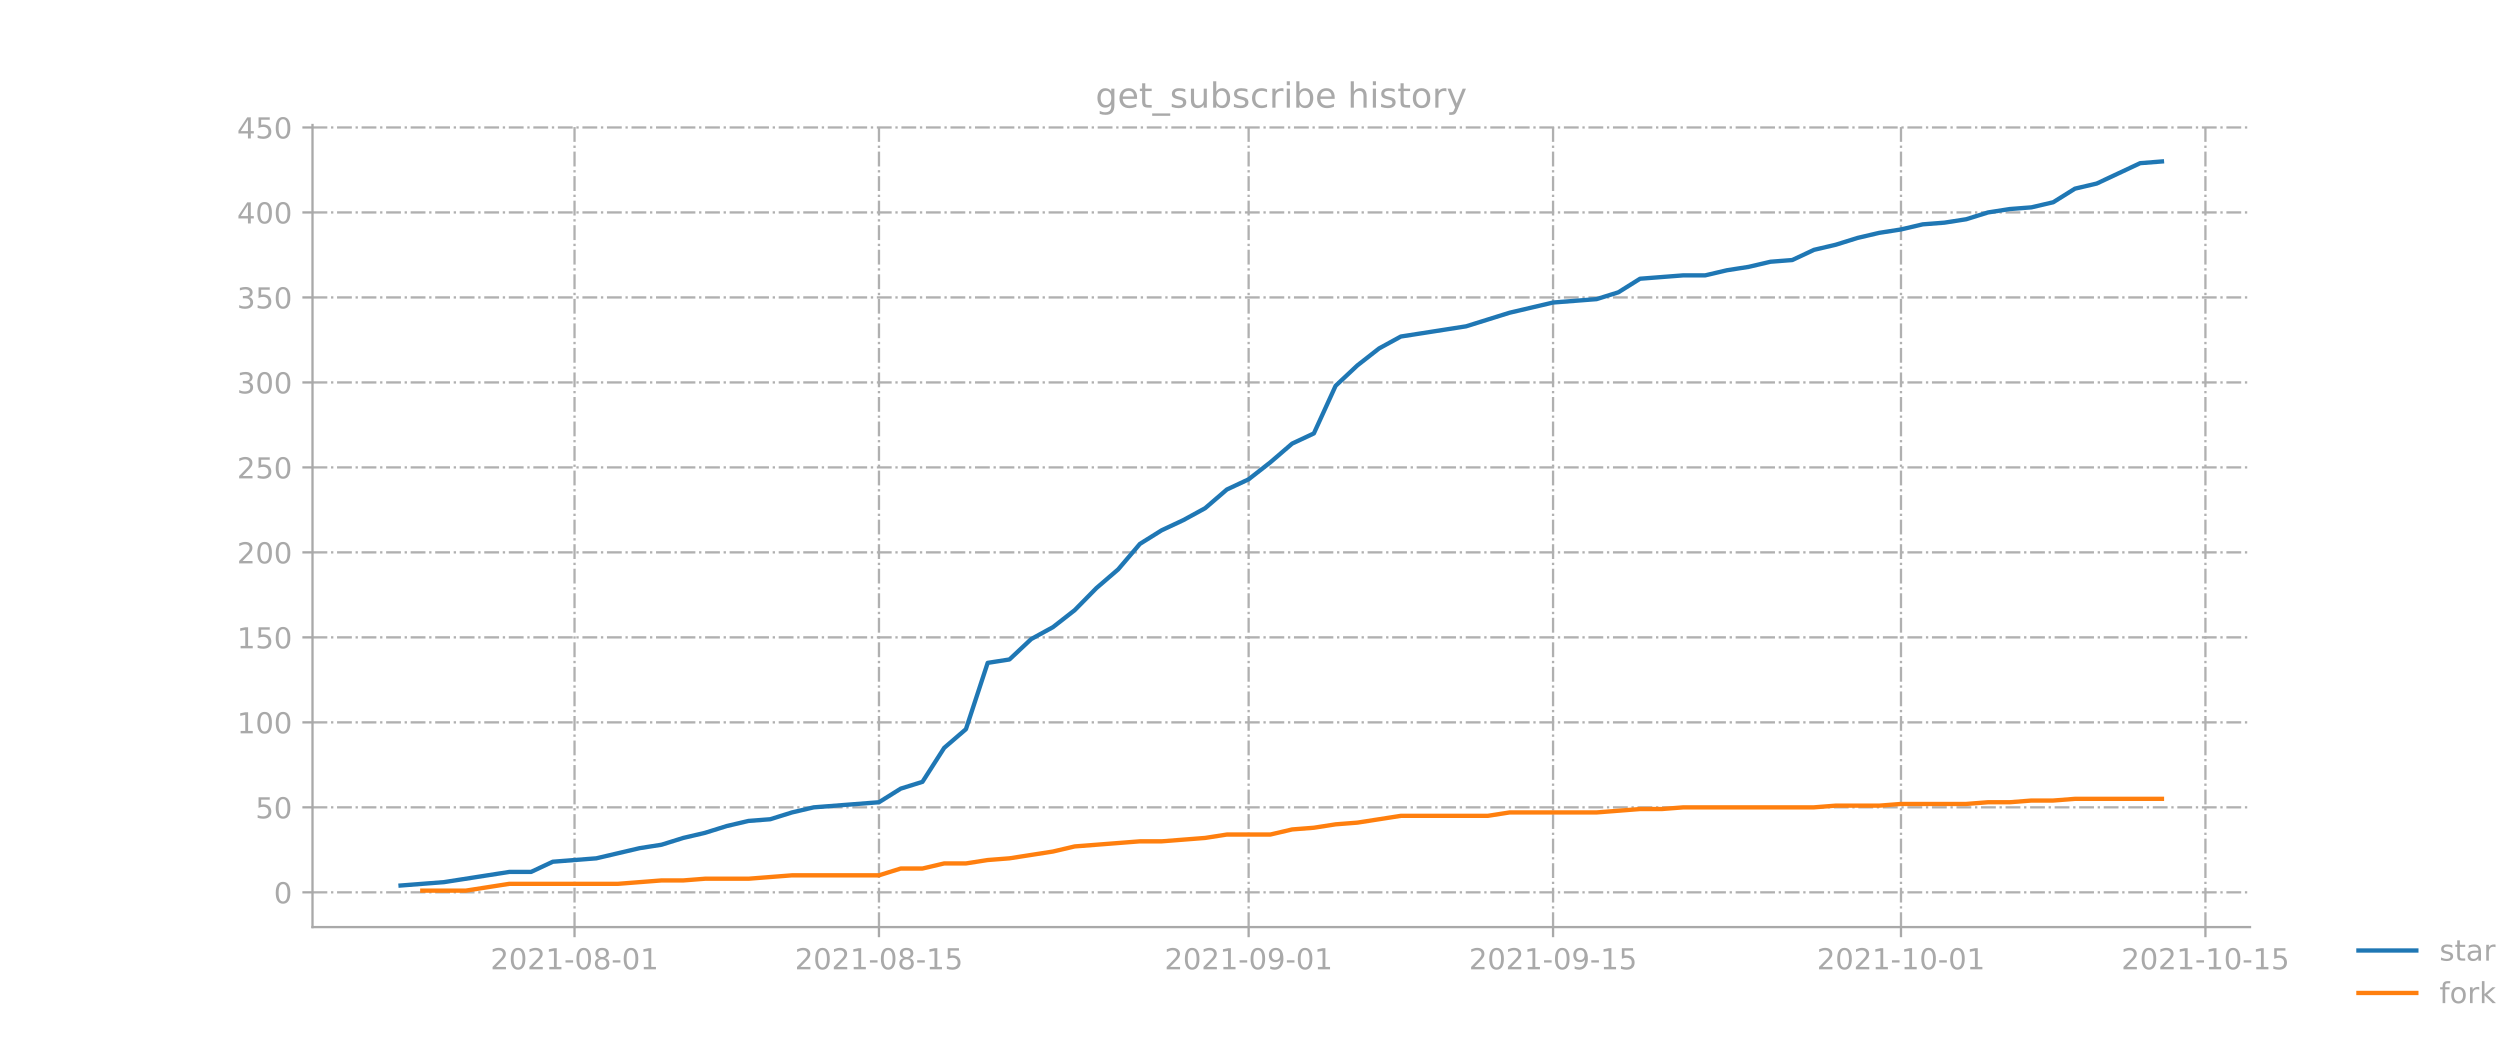
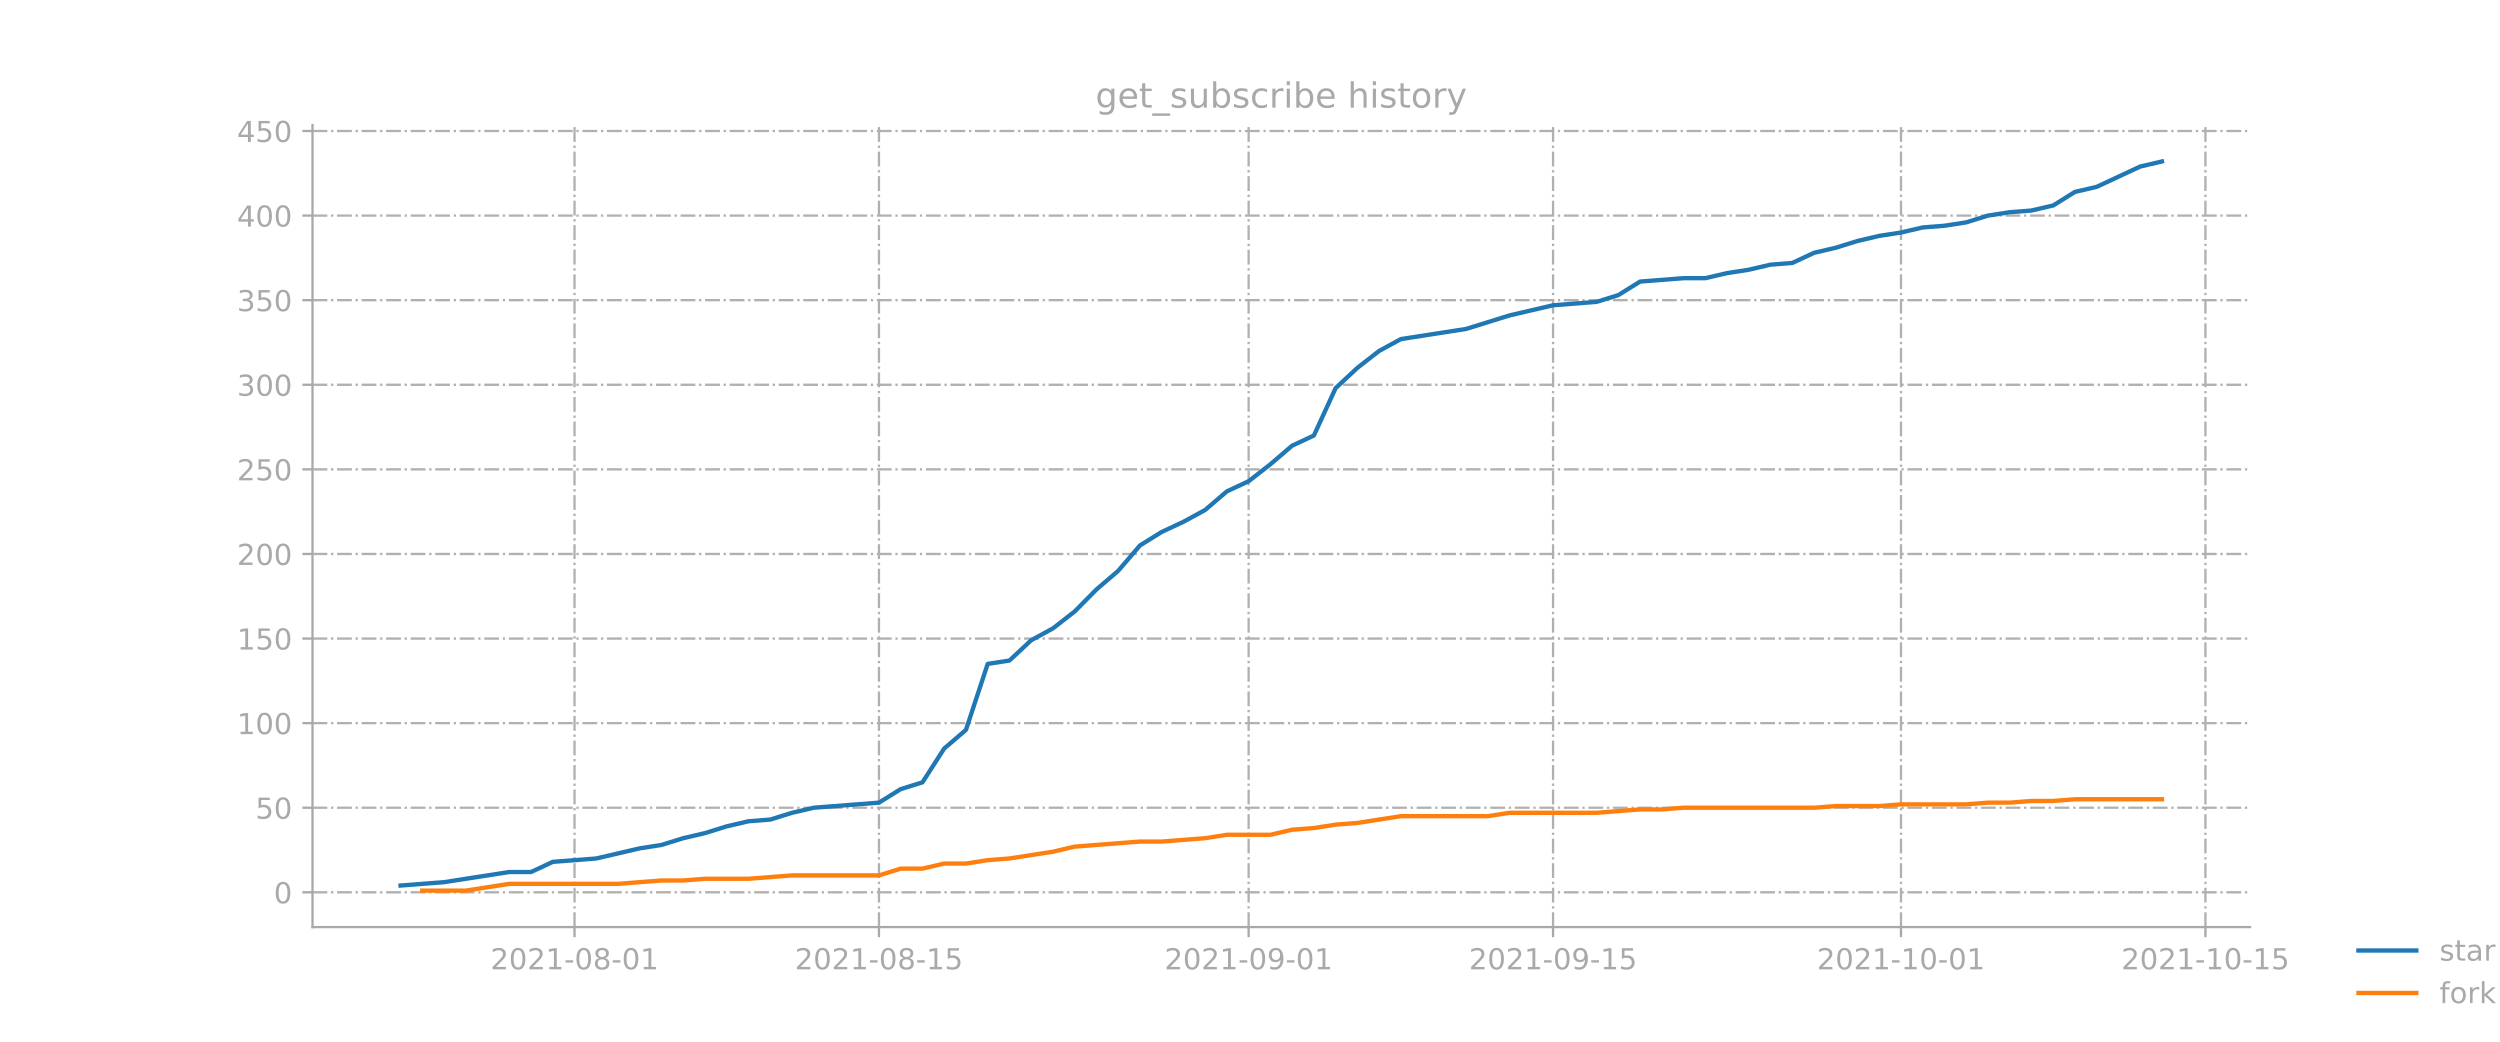
<svg xmlns="http://www.w3.org/2000/svg" xmlns:xlink="http://www.w3.org/1999/xlink" height="360pt" version="1.1" viewBox="0 0 864 360" width="864pt">
  <defs>
    <style type="text/css">*{stroke-linecap:butt;stroke-linejoin:round;}</style>
  </defs>
  <g id="figure_1">
    <g id="patch_1">
      <path d="M 0 360  L 864 360  L 864 0  L 0 0  z " style="fill:none;opacity:0;" />
    </g>
    <g id="axes_1">
      <g id="patch_2">
        <path d="M 108 320.4  L 777.6 320.4  L 777.6 43.2  L 108 43.2  z " style="fill:none;opacity:0;" />
      </g>
      <g id="matplotlib.axis_1">
        <g id="xtick_1">
          <g id="line2d_1">
-             <path clip-path="url(#p8befe9514b)" d="M 198.558 320.4  L 198.558 43.2  " style="fill:none;stroke:#b0b0b0;stroke-dasharray:5.12,1.28,0.8,1.28;stroke-dashoffset:0;stroke-width:0.8;" />
+             <path clip-path="url(#pe8fdae780a)" d="M 198.558 320.4  L 198.558 43.2  " style="fill:none;stroke:#b0b0b0;stroke-dasharray:5.12,1.28,0.8,1.28;stroke-dashoffset:0;stroke-width:0.8;" />
          </g>
          <g id="line2d_2">
            <defs>
-               <path d="M 0 0  L 0 3.5  " id="m5b2a459c9a" style="stroke:#a9a9a9;stroke-width:0.8;" />
+               <path d="M 0 0  L 0 3.5  " id="mb9de11a7ca" style="stroke:#a9a9a9;stroke-width:0.8;" />
            </defs>
            <g>
-               <use style="fill:#a9a9a9;stroke:#a9a9a9;stroke-width:0.8;" x="198.558" xlink:href="#m5b2a459c9a" y="320.4" />
+               <use style="fill:#a9a9a9;stroke:#a9a9a9;stroke-width:0.8;" x="198.558" xlink:href="#mb9de11a7ca" y="320.4" />
            </g>
          </g>
          <g id="text_1">
            <g style="fill:#a9a9a9;" transform="translate(169.4998 334.9984)scale(0.1 -0.1)">
              <defs>
                <path d="M 1228 531  L 3431 531  L 3431 0  L 469 0  L 469 531  Q 828 903 1448 1529  Q 2069 2156 2228 2338  Q 2531 2678 2651 2914  Q 2772 3150 2772 3378  Q 2772 3750 2511 3984  Q 2250 4219 1831 4219  Q 1534 4219 1204 4116  Q 875 4013 500 3803  L 500 4441  Q 881 4594 1212 4672  Q 1544 4750 1819 4750  Q 2544 4750 2975 4387  Q 3406 4025 3406 3419  Q 3406 3131 3298 2873  Q 3191 2616 2906 2266  Q 2828 2175 2409 1742  Q 1991 1309 1228 531  z " id="DejaVuSans-32" transform="scale(0.015625)" />
                <path d="M 2034 4250  Q 1547 4250 1301 3770  Q 1056 3291 1056 2328  Q 1056 1369 1301 889  Q 1547 409 2034 409  Q 2525 409 2770 889  Q 3016 1369 3016 2328  Q 3016 3291 2770 3770  Q 2525 4250 2034 4250  z M 2034 4750  Q 2819 4750 3233 4129  Q 3647 3509 3647 2328  Q 3647 1150 3233 529  Q 2819 -91 2034 -91  Q 1250 -91 836 529  Q 422 1150 422 2328  Q 422 3509 836 4129  Q 1250 4750 2034 4750  z " id="DejaVuSans-30" transform="scale(0.015625)" />
                <path d="M 794 531  L 1825 531  L 1825 4091  L 703 3866  L 703 4441  L 1819 4666  L 2450 4666  L 2450 531  L 3481 531  L 3481 0  L 794 0  L 794 531  z " id="DejaVuSans-31" transform="scale(0.015625)" />
                <path d="M 313 2009  L 1997 2009  L 1997 1497  L 313 1497  L 313 2009  z " id="DejaVuSans-2d" transform="scale(0.015625)" />
                <path d="M 2034 2216  Q 1584 2216 1326 1975  Q 1069 1734 1069 1313  Q 1069 891 1326 650  Q 1584 409 2034 409  Q 2484 409 2743 651  Q 3003 894 3003 1313  Q 3003 1734 2745 1975  Q 2488 2216 2034 2216  z M 1403 2484  Q 997 2584 770 2862  Q 544 3141 544 3541  Q 544 4100 942 4425  Q 1341 4750 2034 4750  Q 2731 4750 3128 4425  Q 3525 4100 3525 3541  Q 3525 3141 3298 2862  Q 3072 2584 2669 2484  Q 3125 2378 3379 2068  Q 3634 1759 3634 1313  Q 3634 634 3220 271  Q 2806 -91 2034 -91  Q 1263 -91 848 271  Q 434 634 434 1313  Q 434 1759 690 2068  Q 947 2378 1403 2484  z M 1172 3481  Q 1172 3119 1398 2916  Q 1625 2713 2034 2713  Q 2441 2713 2670 2916  Q 2900 3119 2900 3481  Q 2900 3844 2670 4047  Q 2441 4250 2034 4250  Q 1625 4250 1398 4047  Q 1172 3844 1172 3481  z " id="DejaVuSans-38" transform="scale(0.015625)" />
              </defs>
              <use xlink:href="#DejaVuSans-32" />
              <use x="63.623" xlink:href="#DejaVuSans-30" />
              <use x="127.246" xlink:href="#DejaVuSans-32" />
              <use x="190.869" xlink:href="#DejaVuSans-31" />
              <use x="254.492" xlink:href="#DejaVuSans-2d" />
              <use x="290.576" xlink:href="#DejaVuSans-30" />
              <use x="354.199" xlink:href="#DejaVuSans-38" />
              <use x="417.822" xlink:href="#DejaVuSans-2d" />
              <use x="453.906" xlink:href="#DejaVuSans-30" />
              <use x="517.529" xlink:href="#DejaVuSans-31" />
            </g>
          </g>
        </g>
        <g id="xtick_2">
          <g id="line2d_3">
-             <path clip-path="url(#p8befe9514b)" d="M 303.77 320.4  L 303.77 43.2  " style="fill:none;stroke:#b0b0b0;stroke-dasharray:5.12,1.28,0.8,1.28;stroke-dashoffset:0;stroke-width:0.8;" />
+             <path clip-path="url(#pe8fdae780a)" d="M 303.77 320.4  L 303.77 43.2  " style="fill:none;stroke:#b0b0b0;stroke-dasharray:5.12,1.28,0.8,1.28;stroke-dashoffset:0;stroke-width:0.8;" />
          </g>
          <g id="line2d_4">
            <g>
-               <use style="fill:#a9a9a9;stroke:#a9a9a9;stroke-width:0.8;" x="303.77" xlink:href="#m5b2a459c9a" y="320.4" />
+               <use style="fill:#a9a9a9;stroke:#a9a9a9;stroke-width:0.8;" x="303.77" xlink:href="#mb9de11a7ca" y="320.4" />
            </g>
          </g>
          <g id="text_2">
            <g style="fill:#a9a9a9;" transform="translate(274.7119 334.9984)scale(0.1 -0.1)">
              <defs>
                <path d="M 691 4666  L 3169 4666  L 3169 4134  L 1269 4134  L 1269 2991  Q 1406 3038 1543 3061  Q 1681 3084 1819 3084  Q 2600 3084 3056 2656  Q 3513 2228 3513 1497  Q 3513 744 3044 326  Q 2575 -91 1722 -91  Q 1428 -91 1123 -41  Q 819 9 494 109  L 494 744  Q 775 591 1075 516  Q 1375 441 1709 441  Q 2250 441 2565 725  Q 2881 1009 2881 1497  Q 2881 1984 2565 2268  Q 2250 2553 1709 2553  Q 1456 2553 1204 2497  Q 953 2441 691 2322  L 691 4666  z " id="DejaVuSans-35" transform="scale(0.015625)" />
              </defs>
              <use xlink:href="#DejaVuSans-32" />
              <use x="63.623" xlink:href="#DejaVuSans-30" />
              <use x="127.246" xlink:href="#DejaVuSans-32" />
              <use x="190.869" xlink:href="#DejaVuSans-31" />
              <use x="254.492" xlink:href="#DejaVuSans-2d" />
              <use x="290.576" xlink:href="#DejaVuSans-30" />
              <use x="354.199" xlink:href="#DejaVuSans-38" />
              <use x="417.822" xlink:href="#DejaVuSans-2d" />
              <use x="453.906" xlink:href="#DejaVuSans-31" />
              <use x="517.529" xlink:href="#DejaVuSans-35" />
            </g>
          </g>
        </g>
        <g id="xtick_3">
          <g id="line2d_5">
-             <path clip-path="url(#p8befe9514b)" d="M 431.527 320.4  L 431.527 43.2  " style="fill:none;stroke:#b0b0b0;stroke-dasharray:5.12,1.28,0.8,1.28;stroke-dashoffset:0;stroke-width:0.8;" />
+             <path clip-path="url(#pe8fdae780a)" d="M 431.527 320.4  L 431.527 43.2  " style="fill:none;stroke:#b0b0b0;stroke-dasharray:5.12,1.28,0.8,1.28;stroke-dashoffset:0;stroke-width:0.8;" />
          </g>
          <g id="line2d_6">
            <g>
-               <use style="fill:#a9a9a9;stroke:#a9a9a9;stroke-width:0.8;" x="431.527" xlink:href="#m5b2a459c9a" y="320.4" />
+               <use style="fill:#a9a9a9;stroke:#a9a9a9;stroke-width:0.8;" x="431.527" xlink:href="#mb9de11a7ca" y="320.4" />
            </g>
          </g>
          <g id="text_3">
            <g style="fill:#a9a9a9;" transform="translate(402.4695 334.9984)scale(0.1 -0.1)">
              <defs>
                <path d="M 703 97  L 703 672  Q 941 559 1184 500  Q 1428 441 1663 441  Q 2288 441 2617 861  Q 2947 1281 2994 2138  Q 2813 1869 2534 1725  Q 2256 1581 1919 1581  Q 1219 1581 811 2004  Q 403 2428 403 3163  Q 403 3881 828 4315  Q 1253 4750 1959 4750  Q 2769 4750 3195 4129  Q 3622 3509 3622 2328  Q 3622 1225 3098 567  Q 2575 -91 1691 -91  Q 1453 -91 1209 -44  Q 966 3 703 97  z M 1959 2075  Q 2384 2075 2632 2365  Q 2881 2656 2881 3163  Q 2881 3666 2632 3958  Q 2384 4250 1959 4250  Q 1534 4250 1286 3958  Q 1038 3666 1038 3163  Q 1038 2656 1286 2365  Q 1534 2075 1959 2075  z " id="DejaVuSans-39" transform="scale(0.015625)" />
              </defs>
              <use xlink:href="#DejaVuSans-32" />
              <use x="63.623" xlink:href="#DejaVuSans-30" />
              <use x="127.246" xlink:href="#DejaVuSans-32" />
              <use x="190.869" xlink:href="#DejaVuSans-31" />
              <use x="254.492" xlink:href="#DejaVuSans-2d" />
              <use x="290.576" xlink:href="#DejaVuSans-30" />
              <use x="354.199" xlink:href="#DejaVuSans-39" />
              <use x="417.822" xlink:href="#DejaVuSans-2d" />
              <use x="453.906" xlink:href="#DejaVuSans-30" />
              <use x="517.529" xlink:href="#DejaVuSans-31" />
            </g>
          </g>
        </g>
        <g id="xtick_4">
          <g id="line2d_7">
-             <path clip-path="url(#p8befe9514b)" d="M 536.739 320.4  L 536.739 43.2  " style="fill:none;stroke:#b0b0b0;stroke-dasharray:5.12,1.28,0.8,1.28;stroke-dashoffset:0;stroke-width:0.8;" />
+             <path clip-path="url(#pe8fdae780a)" d="M 536.739 320.4  L 536.739 43.2  " style="fill:none;stroke:#b0b0b0;stroke-dasharray:5.12,1.28,0.8,1.28;stroke-dashoffset:0;stroke-width:0.8;" />
          </g>
          <g id="line2d_8">
            <g>
-               <use style="fill:#a9a9a9;stroke:#a9a9a9;stroke-width:0.8;" x="536.739" xlink:href="#m5b2a459c9a" y="320.4" />
+               <use style="fill:#a9a9a9;stroke:#a9a9a9;stroke-width:0.8;" x="536.739" xlink:href="#mb9de11a7ca" y="320.4" />
            </g>
          </g>
          <g id="text_4">
            <g style="fill:#a9a9a9;" transform="translate(507.6816 334.9984)scale(0.1 -0.1)">
              <use xlink:href="#DejaVuSans-32" />
              <use x="63.623" xlink:href="#DejaVuSans-30" />
              <use x="127.246" xlink:href="#DejaVuSans-32" />
              <use x="190.869" xlink:href="#DejaVuSans-31" />
              <use x="254.492" xlink:href="#DejaVuSans-2d" />
              <use x="290.576" xlink:href="#DejaVuSans-30" />
              <use x="354.199" xlink:href="#DejaVuSans-39" />
              <use x="417.822" xlink:href="#DejaVuSans-2d" />
              <use x="453.906" xlink:href="#DejaVuSans-31" />
              <use x="517.529" xlink:href="#DejaVuSans-35" />
            </g>
          </g>
        </g>
        <g id="xtick_5">
          <g id="line2d_9">
-             <path clip-path="url(#p8befe9514b)" d="M 656.982 320.4  L 656.982 43.2  " style="fill:none;stroke:#b0b0b0;stroke-dasharray:5.12,1.28,0.8,1.28;stroke-dashoffset:0;stroke-width:0.8;" />
+             <path clip-path="url(#pe8fdae780a)" d="M 656.982 320.4  L 656.982 43.2  " style="fill:none;stroke:#b0b0b0;stroke-dasharray:5.12,1.28,0.8,1.28;stroke-dashoffset:0;stroke-width:0.8;" />
          </g>
          <g id="line2d_10">
            <g>
-               <use style="fill:#a9a9a9;stroke:#a9a9a9;stroke-width:0.8;" x="656.982" xlink:href="#m5b2a459c9a" y="320.4" />
+               <use style="fill:#a9a9a9;stroke:#a9a9a9;stroke-width:0.8;" x="656.982" xlink:href="#mb9de11a7ca" y="320.4" />
            </g>
          </g>
          <g id="text_5">
            <g style="fill:#a9a9a9;" transform="translate(627.924 334.9984)scale(0.1 -0.1)">
              <use xlink:href="#DejaVuSans-32" />
              <use x="63.623" xlink:href="#DejaVuSans-30" />
              <use x="127.246" xlink:href="#DejaVuSans-32" />
              <use x="190.869" xlink:href="#DejaVuSans-31" />
              <use x="254.492" xlink:href="#DejaVuSans-2d" />
              <use x="290.576" xlink:href="#DejaVuSans-31" />
              <use x="354.199" xlink:href="#DejaVuSans-30" />
              <use x="417.822" xlink:href="#DejaVuSans-2d" />
              <use x="453.906" xlink:href="#DejaVuSans-30" />
              <use x="517.529" xlink:href="#DejaVuSans-31" />
            </g>
          </g>
        </g>
        <g id="xtick_6">
          <g id="line2d_11">
-             <path clip-path="url(#p8befe9514b)" d="M 762.194 320.4  L 762.194 43.2  " style="fill:none;stroke:#b0b0b0;stroke-dasharray:5.12,1.28,0.8,1.28;stroke-dashoffset:0;stroke-width:0.8;" />
+             <path clip-path="url(#pe8fdae780a)" d="M 762.194 320.4  L 762.194 43.2  " style="fill:none;stroke:#b0b0b0;stroke-dasharray:5.12,1.28,0.8,1.28;stroke-dashoffset:0;stroke-width:0.8;" />
          </g>
          <g id="line2d_12">
            <g>
-               <use style="fill:#a9a9a9;stroke:#a9a9a9;stroke-width:0.8;" x="762.194" xlink:href="#m5b2a459c9a" y="320.4" />
+               <use style="fill:#a9a9a9;stroke:#a9a9a9;stroke-width:0.8;" x="762.194" xlink:href="#mb9de11a7ca" y="320.4" />
            </g>
          </g>
          <g id="text_6">
            <g style="fill:#a9a9a9;" transform="translate(733.1361 334.9984)scale(0.1 -0.1)">
              <use xlink:href="#DejaVuSans-32" />
              <use x="63.623" xlink:href="#DejaVuSans-30" />
              <use x="127.246" xlink:href="#DejaVuSans-32" />
              <use x="190.869" xlink:href="#DejaVuSans-31" />
              <use x="254.492" xlink:href="#DejaVuSans-2d" />
              <use x="290.576" xlink:href="#DejaVuSans-31" />
              <use x="354.199" xlink:href="#DejaVuSans-30" />
              <use x="417.822" xlink:href="#DejaVuSans-2d" />
              <use x="453.906" xlink:href="#DejaVuSans-31" />
              <use x="517.529" xlink:href="#DejaVuSans-35" />
            </g>
          </g>
        </g>
      </g>
      <g id="matplotlib.axis_2">
        <g id="ytick_1">
          <g id="line2d_13">
-             <path clip-path="url(#p8befe9514b)" d="M 108 308.387  L 777.6 308.387  " style="fill:none;stroke:#b0b0b0;stroke-dasharray:5.12,1.28,0.8,1.28;stroke-dashoffset:0;stroke-width:0.8;" />
+             <path clip-path="url(#pe8fdae780a)" d="M 108 308.385  L 777.6 308.385  " style="fill:none;stroke:#b0b0b0;stroke-dasharray:5.12,1.28,0.8,1.28;stroke-dashoffset:0;stroke-width:0.8;" />
          </g>
          <g id="line2d_14">
            <defs>
-               <path d="M 0 0  L -3.5 0  " id="m16133dc6f8" style="stroke:#a9a9a9;stroke-width:0.8;" />
+               <path d="M 0 0  L -3.5 0  " id="ma9d04400cb" style="stroke:#a9a9a9;stroke-width:0.8;" />
            </defs>
            <g>
-               <use style="fill:#a9a9a9;stroke:#a9a9a9;stroke-width:0.8;" x="108" xlink:href="#m16133dc6f8" y="308.387" />
+               <use style="fill:#a9a9a9;stroke:#a9a9a9;stroke-width:0.8;" x="108" xlink:href="#ma9d04400cb" y="308.385" />
            </g>
          </g>
          <g id="text_7">
-             <g style="fill:#a9a9a9;" transform="translate(94.6375 312.1866)scale(0.1 -0.1)">
+             <g style="fill:#a9a9a9;" transform="translate(94.6375 312.1839)scale(0.1 -0.1)">
              <use xlink:href="#DejaVuSans-30" />
            </g>
          </g>
        </g>
        <g id="ytick_2">
          <g id="line2d_15">
-             <path clip-path="url(#p8befe9514b)" d="M 108 279.017  L 777.6 279.017  " style="fill:none;stroke:#b0b0b0;stroke-dasharray:5.12,1.28,0.8,1.28;stroke-dashoffset:0;stroke-width:0.8;" />
+             <path clip-path="url(#pe8fdae780a)" d="M 108 279.15  L 777.6 279.15  " style="fill:none;stroke:#b0b0b0;stroke-dasharray:5.12,1.28,0.8,1.28;stroke-dashoffset:0;stroke-width:0.8;" />
          </g>
          <g id="line2d_16">
            <g>
-               <use style="fill:#a9a9a9;stroke:#a9a9a9;stroke-width:0.8;" x="108" xlink:href="#m16133dc6f8" y="279.017" />
+               <use style="fill:#a9a9a9;stroke:#a9a9a9;stroke-width:0.8;" x="108" xlink:href="#ma9d04400cb" y="279.15" />
            </g>
          </g>
          <g id="text_8">
-             <g style="fill:#a9a9a9;" transform="translate(88.275 282.816)scale(0.1 -0.1)">
+             <g style="fill:#a9a9a9;" transform="translate(88.275 282.9496)scale(0.1 -0.1)">
              <use xlink:href="#DejaVuSans-35" />
              <use x="63.623" xlink:href="#DejaVuSans-30" />
            </g>
          </g>
        </g>
        <g id="ytick_3">
          <g id="line2d_17">
-             <path clip-path="url(#p8befe9514b)" d="M 108 249.646  L 777.6 249.646  " style="fill:none;stroke:#b0b0b0;stroke-dasharray:5.12,1.28,0.8,1.28;stroke-dashoffset:0;stroke-width:0.8;" />
+             <path clip-path="url(#pe8fdae780a)" d="M 108 249.916  L 777.6 249.916  " style="fill:none;stroke:#b0b0b0;stroke-dasharray:5.12,1.28,0.8,1.28;stroke-dashoffset:0;stroke-width:0.8;" />
          </g>
          <g id="line2d_18">
            <g>
-               <use style="fill:#a9a9a9;stroke:#a9a9a9;stroke-width:0.8;" x="108" xlink:href="#m16133dc6f8" y="249.646" />
+               <use style="fill:#a9a9a9;stroke:#a9a9a9;stroke-width:0.8;" x="108" xlink:href="#ma9d04400cb" y="249.916" />
            </g>
          </g>
          <g id="text_9">
-             <g style="fill:#a9a9a9;" transform="translate(81.9125 253.4454)scale(0.1 -0.1)">
+             <g style="fill:#a9a9a9;" transform="translate(81.9125 253.7152)scale(0.1 -0.1)">
              <use xlink:href="#DejaVuSans-31" />
              <use x="63.623" xlink:href="#DejaVuSans-30" />
              <use x="127.246" xlink:href="#DejaVuSans-30" />
            </g>
          </g>
        </g>
        <g id="ytick_4">
          <g id="line2d_19">
-             <path clip-path="url(#p8befe9514b)" d="M 108 220.276  L 777.6 220.276  " style="fill:none;stroke:#b0b0b0;stroke-dasharray:5.12,1.28,0.8,1.28;stroke-dashoffset:0;stroke-width:0.8;" />
+             <path clip-path="url(#pe8fdae780a)" d="M 108 220.682  L 777.6 220.682  " style="fill:none;stroke:#b0b0b0;stroke-dasharray:5.12,1.28,0.8,1.28;stroke-dashoffset:0;stroke-width:0.8;" />
          </g>
          <g id="line2d_20">
            <g>
-               <use style="fill:#a9a9a9;stroke:#a9a9a9;stroke-width:0.8;" x="108" xlink:href="#m16133dc6f8" y="220.276" />
+               <use style="fill:#a9a9a9;stroke:#a9a9a9;stroke-width:0.8;" x="108" xlink:href="#ma9d04400cb" y="220.682" />
            </g>
          </g>
          <g id="text_10">
-             <g style="fill:#a9a9a9;" transform="translate(81.9125 224.0747)scale(0.1 -0.1)">
+             <g style="fill:#a9a9a9;" transform="translate(81.9125 224.4809)scale(0.1 -0.1)">
              <use xlink:href="#DejaVuSans-31" />
              <use x="63.623" xlink:href="#DejaVuSans-35" />
              <use x="127.246" xlink:href="#DejaVuSans-30" />
            </g>
          </g>
        </g>
        <g id="ytick_5">
          <g id="line2d_21">
-             <path clip-path="url(#p8befe9514b)" d="M 108 190.905  L 777.6 190.905  " style="fill:none;stroke:#b0b0b0;stroke-dasharray:5.12,1.28,0.8,1.28;stroke-dashoffset:0;stroke-width:0.8;" />
+             <path clip-path="url(#pe8fdae780a)" d="M 108 191.447  L 777.6 191.447  " style="fill:none;stroke:#b0b0b0;stroke-dasharray:5.12,1.28,0.8,1.28;stroke-dashoffset:0;stroke-width:0.8;" />
          </g>
          <g id="line2d_22">
            <g>
-               <use style="fill:#a9a9a9;stroke:#a9a9a9;stroke-width:0.8;" x="108" xlink:href="#m16133dc6f8" y="190.905" />
+               <use style="fill:#a9a9a9;stroke:#a9a9a9;stroke-width:0.8;" x="108" xlink:href="#ma9d04400cb" y="191.447" />
            </g>
          </g>
          <g id="text_11">
-             <g style="fill:#a9a9a9;" transform="translate(81.9125 194.7041)scale(0.1 -0.1)">
+             <g style="fill:#a9a9a9;" transform="translate(81.9125 195.2466)scale(0.1 -0.1)">
              <use xlink:href="#DejaVuSans-32" />
              <use x="63.623" xlink:href="#DejaVuSans-30" />
              <use x="127.246" xlink:href="#DejaVuSans-30" />
            </g>
          </g>
        </g>
        <g id="ytick_6">
          <g id="line2d_23">
-             <path clip-path="url(#p8befe9514b)" d="M 108 161.534  L 777.6 161.534  " style="fill:none;stroke:#b0b0b0;stroke-dasharray:5.12,1.28,0.8,1.28;stroke-dashoffset:0;stroke-width:0.8;" />
+             <path clip-path="url(#pe8fdae780a)" d="M 108 162.213  L 777.6 162.213  " style="fill:none;stroke:#b0b0b0;stroke-dasharray:5.12,1.28,0.8,1.28;stroke-dashoffset:0;stroke-width:0.8;" />
          </g>
          <g id="line2d_24">
            <g>
-               <use style="fill:#a9a9a9;stroke:#a9a9a9;stroke-width:0.8;" x="108" xlink:href="#m16133dc6f8" y="161.534" />
+               <use style="fill:#a9a9a9;stroke:#a9a9a9;stroke-width:0.8;" x="108" xlink:href="#ma9d04400cb" y="162.213" />
            </g>
          </g>
          <g id="text_12">
-             <g style="fill:#a9a9a9;" transform="translate(81.9125 165.3335)scale(0.1 -0.1)">
+             <g style="fill:#a9a9a9;" transform="translate(81.9125 166.0122)scale(0.1 -0.1)">
              <use xlink:href="#DejaVuSans-32" />
              <use x="63.623" xlink:href="#DejaVuSans-35" />
              <use x="127.246" xlink:href="#DejaVuSans-30" />
            </g>
          </g>
        </g>
        <g id="ytick_7">
          <g id="line2d_25">
-             <path clip-path="url(#p8befe9514b)" d="M 108 132.164  L 777.6 132.164  " style="fill:none;stroke:#b0b0b0;stroke-dasharray:5.12,1.28,0.8,1.28;stroke-dashoffset:0;stroke-width:0.8;" />
+             <path clip-path="url(#pe8fdae780a)" d="M 108 132.979  L 777.6 132.979  " style="fill:none;stroke:#b0b0b0;stroke-dasharray:5.12,1.28,0.8,1.28;stroke-dashoffset:0;stroke-width:0.8;" />
          </g>
          <g id="line2d_26">
            <g>
-               <use style="fill:#a9a9a9;stroke:#a9a9a9;stroke-width:0.8;" x="108" xlink:href="#m16133dc6f8" y="132.164" />
+               <use style="fill:#a9a9a9;stroke:#a9a9a9;stroke-width:0.8;" x="108" xlink:href="#ma9d04400cb" y="132.979" />
            </g>
          </g>
          <g id="text_13">
-             <g style="fill:#a9a9a9;" transform="translate(81.9125 135.9629)scale(0.1 -0.1)">
+             <g style="fill:#a9a9a9;" transform="translate(81.9125 136.7779)scale(0.1 -0.1)">
              <defs>
                <path d="M 2597 2516  Q 3050 2419 3304 2112  Q 3559 1806 3559 1356  Q 3559 666 3084 287  Q 2609 -91 1734 -91  Q 1441 -91 1130 -33  Q 819 25 488 141  L 488 750  Q 750 597 1062 519  Q 1375 441 1716 441  Q 2309 441 2620 675  Q 2931 909 2931 1356  Q 2931 1769 2642 2001  Q 2353 2234 1838 2234  L 1294 2234  L 1294 2753  L 1863 2753  Q 2328 2753 2575 2939  Q 2822 3125 2822 3475  Q 2822 3834 2567 4026  Q 2313 4219 1838 4219  Q 1578 4219 1281 4162  Q 984 4106 628 3988  L 628 4550  Q 988 4650 1302 4700  Q 1616 4750 1894 4750  Q 2613 4750 3031 4423  Q 3450 4097 3450 3541  Q 3450 3153 3228 2886  Q 3006 2619 2597 2516  z " id="DejaVuSans-33" transform="scale(0.015625)" />
              </defs>
              <use xlink:href="#DejaVuSans-33" />
              <use x="63.623" xlink:href="#DejaVuSans-30" />
              <use x="127.246" xlink:href="#DejaVuSans-30" />
            </g>
          </g>
        </g>
        <g id="ytick_8">
          <g id="line2d_27">
-             <path clip-path="url(#p8befe9514b)" d="M 108 102.793  L 777.6 102.793  " style="fill:none;stroke:#b0b0b0;stroke-dasharray:5.12,1.28,0.8,1.28;stroke-dashoffset:0;stroke-width:0.8;" />
+             <path clip-path="url(#pe8fdae780a)" d="M 108 103.744  L 777.6 103.744  " style="fill:none;stroke:#b0b0b0;stroke-dasharray:5.12,1.28,0.8,1.28;stroke-dashoffset:0;stroke-width:0.8;" />
          </g>
          <g id="line2d_28">
            <g>
-               <use style="fill:#a9a9a9;stroke:#a9a9a9;stroke-width:0.8;" x="108" xlink:href="#m16133dc6f8" y="102.793" />
+               <use style="fill:#a9a9a9;stroke:#a9a9a9;stroke-width:0.8;" x="108" xlink:href="#ma9d04400cb" y="103.744" />
            </g>
          </g>
          <g id="text_14">
-             <g style="fill:#a9a9a9;" transform="translate(81.9125 106.5922)scale(0.1 -0.1)">
+             <g style="fill:#a9a9a9;" transform="translate(81.9125 107.5435)scale(0.1 -0.1)">
              <use xlink:href="#DejaVuSans-33" />
              <use x="63.623" xlink:href="#DejaVuSans-35" />
              <use x="127.246" xlink:href="#DejaVuSans-30" />
            </g>
          </g>
        </g>
        <g id="ytick_9">
          <g id="line2d_29">
-             <path clip-path="url(#p8befe9514b)" d="M 108 73.422  L 777.6 73.422  " style="fill:none;stroke:#b0b0b0;stroke-dasharray:5.12,1.28,0.8,1.28;stroke-dashoffset:0;stroke-width:0.8;" />
+             <path clip-path="url(#pe8fdae780a)" d="M 108 74.51  L 777.6 74.51  " style="fill:none;stroke:#b0b0b0;stroke-dasharray:5.12,1.28,0.8,1.28;stroke-dashoffset:0;stroke-width:0.8;" />
          </g>
          <g id="line2d_30">
            <g>
-               <use style="fill:#a9a9a9;stroke:#a9a9a9;stroke-width:0.8;" x="108" xlink:href="#m16133dc6f8" y="73.422" />
+               <use style="fill:#a9a9a9;stroke:#a9a9a9;stroke-width:0.8;" x="108" xlink:href="#ma9d04400cb" y="74.51" />
            </g>
          </g>
          <g id="text_15">
-             <g style="fill:#a9a9a9;" transform="translate(81.9125 77.2216)scale(0.1 -0.1)">
+             <g style="fill:#a9a9a9;" transform="translate(81.9125 78.3092)scale(0.1 -0.1)">
              <defs>
                <path d="M 2419 4116  L 825 1625  L 2419 1625  L 2419 4116  z M 2253 4666  L 3047 4666  L 3047 1625  L 3713 1625  L 3713 1100  L 3047 1100  L 3047 0  L 2419 0  L 2419 1100  L 313 1100  L 313 1709  L 2253 4666  z " id="DejaVuSans-34" transform="scale(0.015625)" />
              </defs>
              <use xlink:href="#DejaVuSans-34" />
              <use x="63.623" xlink:href="#DejaVuSans-30" />
              <use x="127.246" xlink:href="#DejaVuSans-30" />
            </g>
          </g>
        </g>
        <g id="ytick_10">
          <g id="line2d_31">
-             <path clip-path="url(#p8befe9514b)" d="M 108 44.052  L 777.6 44.052  " style="fill:none;stroke:#b0b0b0;stroke-dasharray:5.12,1.28,0.8,1.28;stroke-dashoffset:0;stroke-width:0.8;" />
+             <path clip-path="url(#pe8fdae780a)" d="M 108 45.276  L 777.6 45.276  " style="fill:none;stroke:#b0b0b0;stroke-dasharray:5.12,1.28,0.8,1.28;stroke-dashoffset:0;stroke-width:0.8;" />
          </g>
          <g id="line2d_32">
            <g>
-               <use style="fill:#a9a9a9;stroke:#a9a9a9;stroke-width:0.8;" x="108" xlink:href="#m16133dc6f8" y="44.052" />
+               <use style="fill:#a9a9a9;stroke:#a9a9a9;stroke-width:0.8;" x="108" xlink:href="#ma9d04400cb" y="45.276" />
            </g>
          </g>
          <g id="text_16">
-             <g style="fill:#a9a9a9;" transform="translate(81.9125 47.85097)scale(0.1 -0.1)">
+             <g style="fill:#a9a9a9;" transform="translate(81.9125 49.07486)scale(0.1 -0.1)">
              <use xlink:href="#DejaVuSans-34" />
              <use x="63.623" xlink:href="#DejaVuSans-35" />
              <use x="127.246" xlink:href="#DejaVuSans-30" />
            </g>
          </g>
        </g>
      </g>
      <g id="line2d_33">
-         <path clip-path="url(#p8befe9514b)" d="M 138.436 306.038  L 145.952 305.45  L 153.467 304.863  L 160.982 303.688  L 168.497 302.513  L 176.012 301.338  L 183.527 301.338  L 191.042 297.814  L 198.558 297.227  L 206.073 296.639  L 213.588 294.877  L 221.103 293.115  L 228.618 291.94  L 236.133 289.59  L 243.648 287.828  L 251.164 285.478  L 258.679 283.716  L 266.194 283.129  L 273.709 280.779  L 281.224 279.017  L 288.739 278.429  L 296.255 277.842  L 303.77 277.255  L 311.285 272.555  L 318.8 270.206  L 326.315 258.457  L 333.83 251.996  L 341.345 229.087  L 348.861 227.912  L 356.376 220.863  L 363.891 216.751  L 371.406 210.877  L 378.921 203.241  L 386.436 196.779  L 393.952 187.968  L 401.467 183.269  L 408.982 179.744  L 416.497 175.632  L 424.012 169.171  L 431.527 165.646  L 439.042 159.772  L 446.558 153.31  L 454.073 149.786  L 461.588 133.338  L 469.103 126.29  L 476.618 120.415  L 484.133 116.303  L 491.648 115.129  L 499.164 113.954  L 506.679 112.779  L 514.194 110.429  L 521.709 108.08  L 529.224 106.317  L 536.739 104.555  L 544.255 103.968  L 551.77 103.38  L 559.285 101.031  L 566.8 96.331  L 574.315 95.744  L 581.83 95.157  L 589.345 95.157  L 596.861 93.394  L 604.376 92.22  L 611.891 90.457  L 619.406 89.87  L 626.921 86.345  L 634.436 84.583  L 641.952 82.234  L 649.467 80.471  L 656.982 79.297  L 664.497 77.534  L 672.012 76.947  L 679.527 75.772  L 687.042 73.422  L 694.558 72.248  L 702.073 71.66  L 709.588 69.898  L 717.103 65.199  L 724.618 63.436  L 732.133 59.912  L 739.648 56.387  L 747.164 55.8  " style="fill:none;stroke:#1f77b4;stroke-linecap:square;stroke-width:1.5;" />
+         <path clip-path="url(#pe8fdae780a)" d="M 138.436 306.046  L 145.952 305.461  L 153.467 304.877  L 160.982 303.707  L 168.497 302.538  L 176.012 301.368  L 183.527 301.368  L 191.042 297.86  L 198.558 297.276  L 206.073 296.691  L 213.588 294.937  L 221.103 293.183  L 228.618 292.013  L 236.133 289.675  L 243.648 287.921  L 251.164 285.582  L 258.679 283.828  L 266.194 283.243  L 273.709 280.904  L 281.224 279.15  L 288.739 278.566  L 296.255 277.981  L 303.77 277.396  L 311.285 272.719  L 318.8 270.38  L 326.315 258.686  L 333.83 252.255  L 341.345 229.452  L 348.861 228.283  L 356.376 221.266  L 363.891 217.174  L 371.406 211.327  L 378.921 203.726  L 386.436 197.294  L 393.952 188.524  L 401.467 183.846  L 408.982 180.338  L 416.497 176.245  L 424.012 169.814  L 431.527 166.306  L 439.042 160.459  L 446.558 154.027  L 454.073 150.519  L 461.588 134.148  L 469.103 127.132  L 476.618 121.285  L 484.133 117.192  L 491.648 116.023  L 499.164 114.853  L 506.679 113.684  L 514.194 111.345  L 521.709 109.006  L 529.224 107.252  L 536.739 105.498  L 544.255 104.914  L 551.77 104.329  L 559.285 101.99  L 566.8 97.313  L 574.315 96.728  L 581.83 96.143  L 589.345 96.143  L 596.861 94.389  L 604.376 93.22  L 611.891 91.466  L 619.406 90.881  L 626.921 87.373  L 634.436 85.619  L 641.952 83.28  L 649.467 81.526  L 656.982 80.357  L 664.497 78.603  L 672.012 78.018  L 679.527 76.849  L 687.042 74.51  L 694.558 73.341  L 702.073 72.756  L 709.588 71.002  L 717.103 66.324  L 724.618 64.57  L 732.133 61.062  L 739.648 57.554  L 747.164 55.8  " style="fill:none;stroke:#1f77b4;stroke-linecap:square;stroke-width:1.5;" />
      </g>
      <g id="line2d_34">
-         <path clip-path="url(#p8befe9514b)" d="M 145.952 307.8  L 153.467 307.8  L 160.982 307.8  L 168.497 306.625  L 176.012 305.45  L 183.527 305.45  L 191.042 305.45  L 198.558 305.45  L 206.073 305.45  L 213.588 305.45  L 221.103 304.863  L 228.618 304.276  L 236.133 304.276  L 243.648 303.688  L 251.164 303.688  L 258.679 303.688  L 266.194 303.101  L 273.709 302.513  L 281.224 302.513  L 288.739 302.513  L 296.255 302.513  L 303.77 302.513  L 311.285 300.164  L 318.8 300.164  L 326.315 298.401  L 333.83 298.401  L 341.345 297.227  L 348.861 296.639  L 356.376 295.464  L 363.891 294.29  L 371.406 292.527  L 378.921 291.94  L 386.436 291.352  L 393.952 290.765  L 401.467 290.765  L 408.982 290.178  L 416.497 289.59  L 424.012 288.415  L 431.527 288.415  L 439.042 288.415  L 446.558 286.653  L 454.073 286.066  L 461.588 284.891  L 469.103 284.303  L 476.618 283.129  L 484.133 281.954  L 491.648 281.954  L 499.164 281.954  L 506.679 281.954  L 514.194 281.954  L 521.709 280.779  L 529.224 280.779  L 536.739 280.779  L 544.255 280.779  L 551.77 280.779  L 559.285 280.192  L 566.8 279.604  L 574.315 279.604  L 581.83 279.017  L 589.345 279.017  L 596.861 279.017  L 604.376 279.017  L 611.891 279.017  L 619.406 279.017  L 626.921 279.017  L 634.436 278.429  L 641.952 278.429  L 649.467 278.429  L 656.982 277.842  L 664.497 277.842  L 672.012 277.842  L 679.527 277.842  L 687.042 277.255  L 694.558 277.255  L 702.073 276.667  L 709.588 276.667  L 717.103 276.08  L 724.618 276.08  L 732.133 276.08  L 739.648 276.08  L 747.164 276.08  " style="fill:none;stroke:#ff7f0e;stroke-linecap:square;stroke-width:1.5;" />
+         <path clip-path="url(#pe8fdae780a)" d="M 145.952 307.8  L 153.467 307.8  L 160.982 307.8  L 168.497 306.631  L 176.012 305.461  L 183.527 305.461  L 191.042 305.461  L 198.558 305.461  L 206.073 305.461  L 213.588 305.461  L 221.103 304.877  L 228.618 304.292  L 236.133 304.292  L 243.648 303.707  L 251.164 303.707  L 258.679 303.707  L 266.194 303.123  L 273.709 302.538  L 281.224 302.538  L 288.739 302.538  L 296.255 302.538  L 303.77 302.538  L 311.285 300.199  L 318.8 300.199  L 326.315 298.445  L 333.83 298.445  L 341.345 297.276  L 348.861 296.691  L 356.376 295.522  L 363.891 294.352  L 371.406 292.598  L 378.921 292.013  L 386.436 291.429  L 393.952 290.844  L 401.467 290.844  L 408.982 290.259  L 416.497 289.675  L 424.012 288.505  L 431.527 288.505  L 439.042 288.505  L 446.558 286.751  L 454.073 286.167  L 461.588 284.997  L 469.103 284.413  L 476.618 283.243  L 484.133 282.074  L 491.648 282.074  L 499.164 282.074  L 506.679 282.074  L 514.194 282.074  L 521.709 280.904  L 529.224 280.904  L 536.739 280.904  L 544.255 280.904  L 551.77 280.904  L 559.285 280.32  L 566.8 279.735  L 574.315 279.735  L 581.83 279.15  L 589.345 279.15  L 596.861 279.15  L 604.376 279.15  L 611.891 279.15  L 619.406 279.15  L 626.921 279.15  L 634.436 278.566  L 641.952 278.566  L 649.467 278.566  L 656.982 277.981  L 664.497 277.981  L 672.012 277.981  L 679.527 277.981  L 687.042 277.396  L 694.558 277.396  L 702.073 276.812  L 709.588 276.812  L 717.103 276.227  L 724.618 276.227  L 732.133 276.227  L 739.648 276.227  L 747.164 276.227  " style="fill:none;stroke:#ff7f0e;stroke-linecap:square;stroke-width:1.5;" />
      </g>
      <g id="patch_3">
        <path d="M 108 320.4  L 108 43.2  " style="fill:none;stroke:#a9a9a9;stroke-linecap:square;stroke-linejoin:miter;stroke-width:0.8;" />
      </g>
      <g id="patch_4">
        <path d="M 777.6 320.4  L 777.6 43.2  " style="fill:none;" />
      </g>
      <g id="patch_5">
        <path d="M 108 320.4  L 777.6 320.4  " style="fill:none;stroke:#a9a9a9;stroke-linecap:square;stroke-linejoin:miter;stroke-width:0.8;" />
      </g>
      <g id="patch_6">
        <path d="M 108 43.2  L 777.6 43.2  " style="fill:none;" />
      </g>
      <g id="text_17">
        <g style="fill:#a9a9a9;" transform="translate(378.6075 37.2)scale(0.12 -0.12)">
          <defs>
            <path d="M 2906 1791  Q 2906 2416 2648 2759  Q 2391 3103 1925 3103  Q 1463 3103 1205 2759  Q 947 2416 947 1791  Q 947 1169 1205 825  Q 1463 481 1925 481  Q 2391 481 2648 825  Q 2906 1169 2906 1791  z M 3481 434  Q 3481 -459 3084 -895  Q 2688 -1331 1869 -1331  Q 1566 -1331 1297 -1286  Q 1028 -1241 775 -1147  L 775 -588  Q 1028 -725 1275 -790  Q 1522 -856 1778 -856  Q 2344 -856 2625 -561  Q 2906 -266 2906 331  L 2906 616  Q 2728 306 2450 153  Q 2172 0 1784 0  Q 1141 0 747 490  Q 353 981 353 1791  Q 353 2603 747 3093  Q 1141 3584 1784 3584  Q 2172 3584 2450 3431  Q 2728 3278 2906 2969  L 2906 3500  L 3481 3500  L 3481 434  z " id="DejaVuSans-67" transform="scale(0.015625)" />
            <path d="M 3597 1894  L 3597 1613  L 953 1613  Q 991 1019 1311 708  Q 1631 397 2203 397  Q 2534 397 2845 478  Q 3156 559 3463 722  L 3463 178  Q 3153 47 2828 -22  Q 2503 -91 2169 -91  Q 1331 -91 842 396  Q 353 884 353 1716  Q 353 2575 817 3079  Q 1281 3584 2069 3584  Q 2775 3584 3186 3129  Q 3597 2675 3597 1894  z M 3022 2063  Q 3016 2534 2758 2815  Q 2500 3097 2075 3097  Q 1594 3097 1305 2825  Q 1016 2553 972 2059  L 3022 2063  z " id="DejaVuSans-65" transform="scale(0.015625)" />
            <path d="M 1172 4494  L 1172 3500  L 2356 3500  L 2356 3053  L 1172 3053  L 1172 1153  Q 1172 725 1289 603  Q 1406 481 1766 481  L 2356 481  L 2356 0  L 1766 0  Q 1100 0 847 248  Q 594 497 594 1153  L 594 3053  L 172 3053  L 172 3500  L 594 3500  L 594 4494  L 1172 4494  z " id="DejaVuSans-74" transform="scale(0.015625)" />
            <path d="M 3263 -1063  L 3263 -1509  L -63 -1509  L -63 -1063  L 3263 -1063  z " id="DejaVuSans-5f" transform="scale(0.015625)" />
            <path d="M 2834 3397  L 2834 2853  Q 2591 2978 2328 3040  Q 2066 3103 1784 3103  Q 1356 3103 1142 2972  Q 928 2841 928 2578  Q 928 2378 1081 2264  Q 1234 2150 1697 2047  L 1894 2003  Q 2506 1872 2764 1633  Q 3022 1394 3022 966  Q 3022 478 2636 193  Q 2250 -91 1575 -91  Q 1294 -91 989 -36  Q 684 19 347 128  L 347 722  Q 666 556 975 473  Q 1284 391 1588 391  Q 1994 391 2212 530  Q 2431 669 2431 922  Q 2431 1156 2273 1281  Q 2116 1406 1581 1522  L 1381 1569  Q 847 1681 609 1914  Q 372 2147 372 2553  Q 372 3047 722 3315  Q 1072 3584 1716 3584  Q 2034 3584 2315 3537  Q 2597 3491 2834 3397  z " id="DejaVuSans-73" transform="scale(0.015625)" />
            <path d="M 544 1381  L 544 3500  L 1119 3500  L 1119 1403  Q 1119 906 1312 657  Q 1506 409 1894 409  Q 2359 409 2629 706  Q 2900 1003 2900 1516  L 2900 3500  L 3475 3500  L 3475 0  L 2900 0  L 2900 538  Q 2691 219 2414 64  Q 2138 -91 1772 -91  Q 1169 -91 856 284  Q 544 659 544 1381  z M 1991 3584  L 1991 3584  z " id="DejaVuSans-75" transform="scale(0.015625)" />
            <path d="M 3116 1747  Q 3116 2381 2855 2742  Q 2594 3103 2138 3103  Q 1681 3103 1420 2742  Q 1159 2381 1159 1747  Q 1159 1113 1420 752  Q 1681 391 2138 391  Q 2594 391 2855 752  Q 3116 1113 3116 1747  z M 1159 2969  Q 1341 3281 1617 3432  Q 1894 3584 2278 3584  Q 2916 3584 3314 3078  Q 3713 2572 3713 1747  Q 3713 922 3314 415  Q 2916 -91 2278 -91  Q 1894 -91 1617 61  Q 1341 213 1159 525  L 1159 0  L 581 0  L 581 4863  L 1159 4863  L 1159 2969  z " id="DejaVuSans-62" transform="scale(0.015625)" />
            <path d="M 3122 3366  L 3122 2828  Q 2878 2963 2633 3030  Q 2388 3097 2138 3097  Q 1578 3097 1268 2742  Q 959 2388 959 1747  Q 959 1106 1268 751  Q 1578 397 2138 397  Q 2388 397 2633 464  Q 2878 531 3122 666  L 3122 134  Q 2881 22 2623 -34  Q 2366 -91 2075 -91  Q 1284 -91 818 406  Q 353 903 353 1747  Q 353 2603 823 3093  Q 1294 3584 2113 3584  Q 2378 3584 2631 3529  Q 2884 3475 3122 3366  z " id="DejaVuSans-63" transform="scale(0.015625)" />
            <path d="M 2631 2963  Q 2534 3019 2420 3045  Q 2306 3072 2169 3072  Q 1681 3072 1420 2755  Q 1159 2438 1159 1844  L 1159 0  L 581 0  L 581 3500  L 1159 3500  L 1159 2956  Q 1341 3275 1631 3429  Q 1922 3584 2338 3584  Q 2397 3584 2469 3576  Q 2541 3569 2628 3553  L 2631 2963  z " id="DejaVuSans-72" transform="scale(0.015625)" />
            <path d="M 603 3500  L 1178 3500  L 1178 0  L 603 0  L 603 3500  z M 603 4863  L 1178 4863  L 1178 4134  L 603 4134  L 603 4863  z " id="DejaVuSans-69" transform="scale(0.015625)" />
            <path id="DejaVuSans-20" transform="scale(0.015625)" />
            <path d="M 3513 2113  L 3513 0  L 2938 0  L 2938 2094  Q 2938 2591 2744 2837  Q 2550 3084 2163 3084  Q 1697 3084 1428 2787  Q 1159 2491 1159 1978  L 1159 0  L 581 0  L 581 4863  L 1159 4863  L 1159 2956  Q 1366 3272 1645 3428  Q 1925 3584 2291 3584  Q 2894 3584 3203 3211  Q 3513 2838 3513 2113  z " id="DejaVuSans-68" transform="scale(0.015625)" />
            <path d="M 1959 3097  Q 1497 3097 1228 2736  Q 959 2375 959 1747  Q 959 1119 1226 758  Q 1494 397 1959 397  Q 2419 397 2687 759  Q 2956 1122 2956 1747  Q 2956 2369 2687 2733  Q 2419 3097 1959 3097  z M 1959 3584  Q 2709 3584 3137 3096  Q 3566 2609 3566 1747  Q 3566 888 3137 398  Q 2709 -91 1959 -91  Q 1206 -91 779 398  Q 353 888 353 1747  Q 353 2609 779 3096  Q 1206 3584 1959 3584  z " id="DejaVuSans-6f" transform="scale(0.015625)" />
            <path d="M 2059 -325  Q 1816 -950 1584 -1140  Q 1353 -1331 966 -1331  L 506 -1331  L 506 -850  L 844 -850  Q 1081 -850 1212 -737  Q 1344 -625 1503 -206  L 1606 56  L 191 3500  L 800 3500  L 1894 763  L 2988 3500  L 3597 3500  L 2059 -325  z " id="DejaVuSans-79" transform="scale(0.015625)" />
          </defs>
          <use xlink:href="#DejaVuSans-67" />
          <use x="63.477" xlink:href="#DejaVuSans-65" />
          <use x="125" xlink:href="#DejaVuSans-74" />
          <use x="164.209" xlink:href="#DejaVuSans-5f" />
          <use x="214.209" xlink:href="#DejaVuSans-73" />
          <use x="266.309" xlink:href="#DejaVuSans-75" />
          <use x="329.688" xlink:href="#DejaVuSans-62" />
          <use x="393.164" xlink:href="#DejaVuSans-73" />
          <use x="445.264" xlink:href="#DejaVuSans-63" />
          <use x="500.244" xlink:href="#DejaVuSans-72" />
          <use x="541.357" xlink:href="#DejaVuSans-69" />
          <use x="569.141" xlink:href="#DejaVuSans-62" />
          <use x="632.617" xlink:href="#DejaVuSans-65" />
          <use x="694.141" xlink:href="#DejaVuSans-20" />
          <use x="725.928" xlink:href="#DejaVuSans-68" />
          <use x="789.307" xlink:href="#DejaVuSans-69" />
          <use x="817.09" xlink:href="#DejaVuSans-73" />
          <use x="869.189" xlink:href="#DejaVuSans-74" />
          <use x="908.398" xlink:href="#DejaVuSans-6f" />
          <use x="969.58" xlink:href="#DejaVuSans-72" />
          <use x="1010.693" xlink:href="#DejaVuSans-79" />
        </g>
      </g>
      <g id="legend_1">
        <g id="line2d_35">
          <path d="M 815.08 328.498  L 835.08 328.498  " style="fill:none;stroke:#1f77b4;stroke-linecap:square;stroke-width:1.5;" />
        </g>
        <g id="line2d_36" />
        <g id="text_18">
          <g style="fill:#a9a9a9;" transform="translate(843.08 331.9984)scale(0.1 -0.1)">
            <defs>
              <path d="M 2194 1759  Q 1497 1759 1228 1600  Q 959 1441 959 1056  Q 959 750 1161 570  Q 1363 391 1709 391  Q 2188 391 2477 730  Q 2766 1069 2766 1631  L 2766 1759  L 2194 1759  z M 3341 1997  L 3341 0  L 2766 0  L 2766 531  Q 2569 213 2275 61  Q 1981 -91 1556 -91  Q 1019 -91 701 211  Q 384 513 384 1019  Q 384 1609 779 1909  Q 1175 2209 1959 2209  L 2766 2209  L 2766 2266  Q 2766 2663 2505 2880  Q 2244 3097 1772 3097  Q 1472 3097 1187 3025  Q 903 2953 641 2809  L 641 3341  Q 956 3463 1253 3523  Q 1550 3584 1831 3584  Q 2591 3584 2966 3190  Q 3341 2797 3341 1997  z " id="DejaVuSans-61" transform="scale(0.015625)" />
            </defs>
            <use xlink:href="#DejaVuSans-73" />
            <use x="52.1" xlink:href="#DejaVuSans-74" />
            <use x="91.309" xlink:href="#DejaVuSans-61" />
            <use x="152.588" xlink:href="#DejaVuSans-72" />
          </g>
        </g>
        <g id="line2d_37">
          <path d="M 815.08 343.177  L 835.08 343.177  " style="fill:none;stroke:#ff7f0e;stroke-linecap:square;stroke-width:1.5;" />
        </g>
        <g id="line2d_38" />
        <g id="text_19">
          <g style="fill:#a9a9a9;" transform="translate(843.08 346.6766)scale(0.1 -0.1)">
            <defs>
              <path d="M 2375 4863  L 2375 4384  L 1825 4384  Q 1516 4384 1395 4259  Q 1275 4134 1275 3809  L 1275 3500  L 2222 3500  L 2222 3053  L 1275 3053  L 1275 0  L 697 0  L 697 3053  L 147 3053  L 147 3500  L 697 3500  L 697 3744  Q 697 4328 969 4595  Q 1241 4863 1831 4863  L 2375 4863  z " id="DejaVuSans-66" transform="scale(0.015625)" />
              <path d="M 581 4863  L 1159 4863  L 1159 1991  L 2875 3500  L 3609 3500  L 1753 1863  L 3688 0  L 2938 0  L 1159 1709  L 1159 0  L 581 0  L 581 4863  z " id="DejaVuSans-6b" transform="scale(0.015625)" />
            </defs>
            <use xlink:href="#DejaVuSans-66" />
            <use x="35.205" xlink:href="#DejaVuSans-6f" />
            <use x="96.387" xlink:href="#DejaVuSans-72" />
            <use x="137.5" xlink:href="#DejaVuSans-6b" />
          </g>
        </g>
      </g>
    </g>
  </g>
  <defs>
-     <clipPath id="p8befe9514b">
+     <clipPath id="pe8fdae780a">
      <rect height="277.2" width="669.6" x="108" y="43.2" />
    </clipPath>
  </defs>
</svg>
